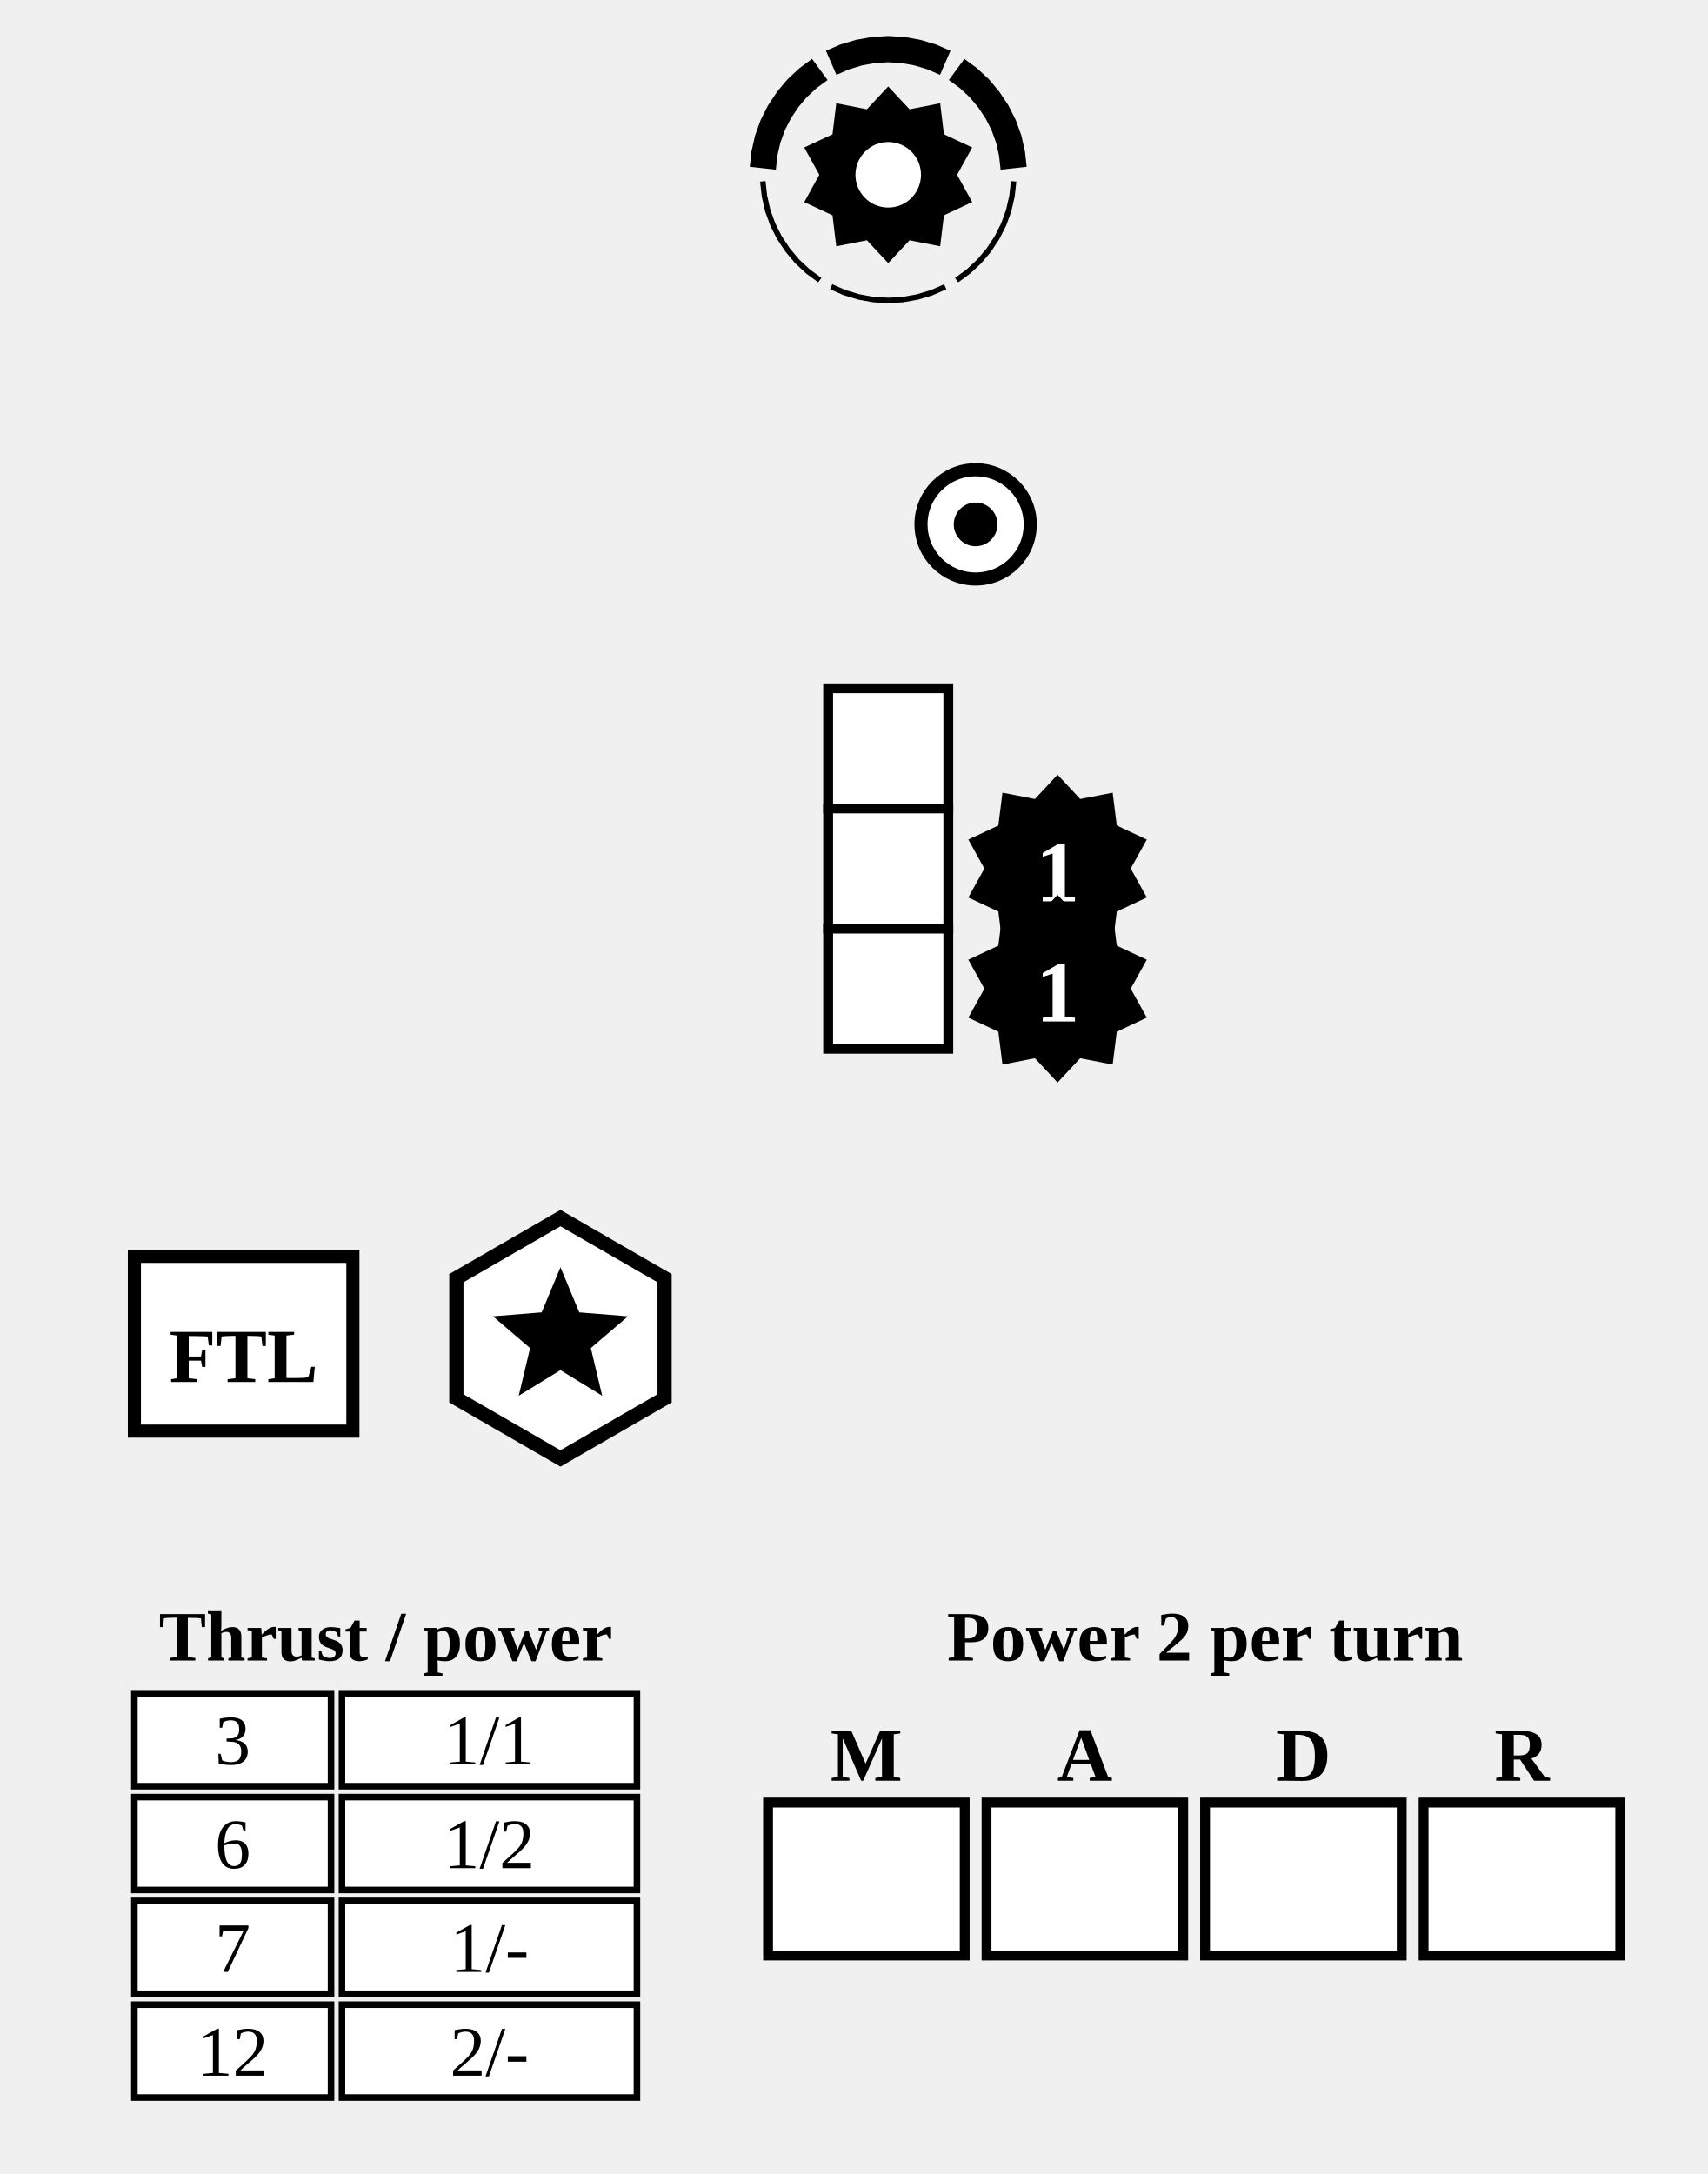
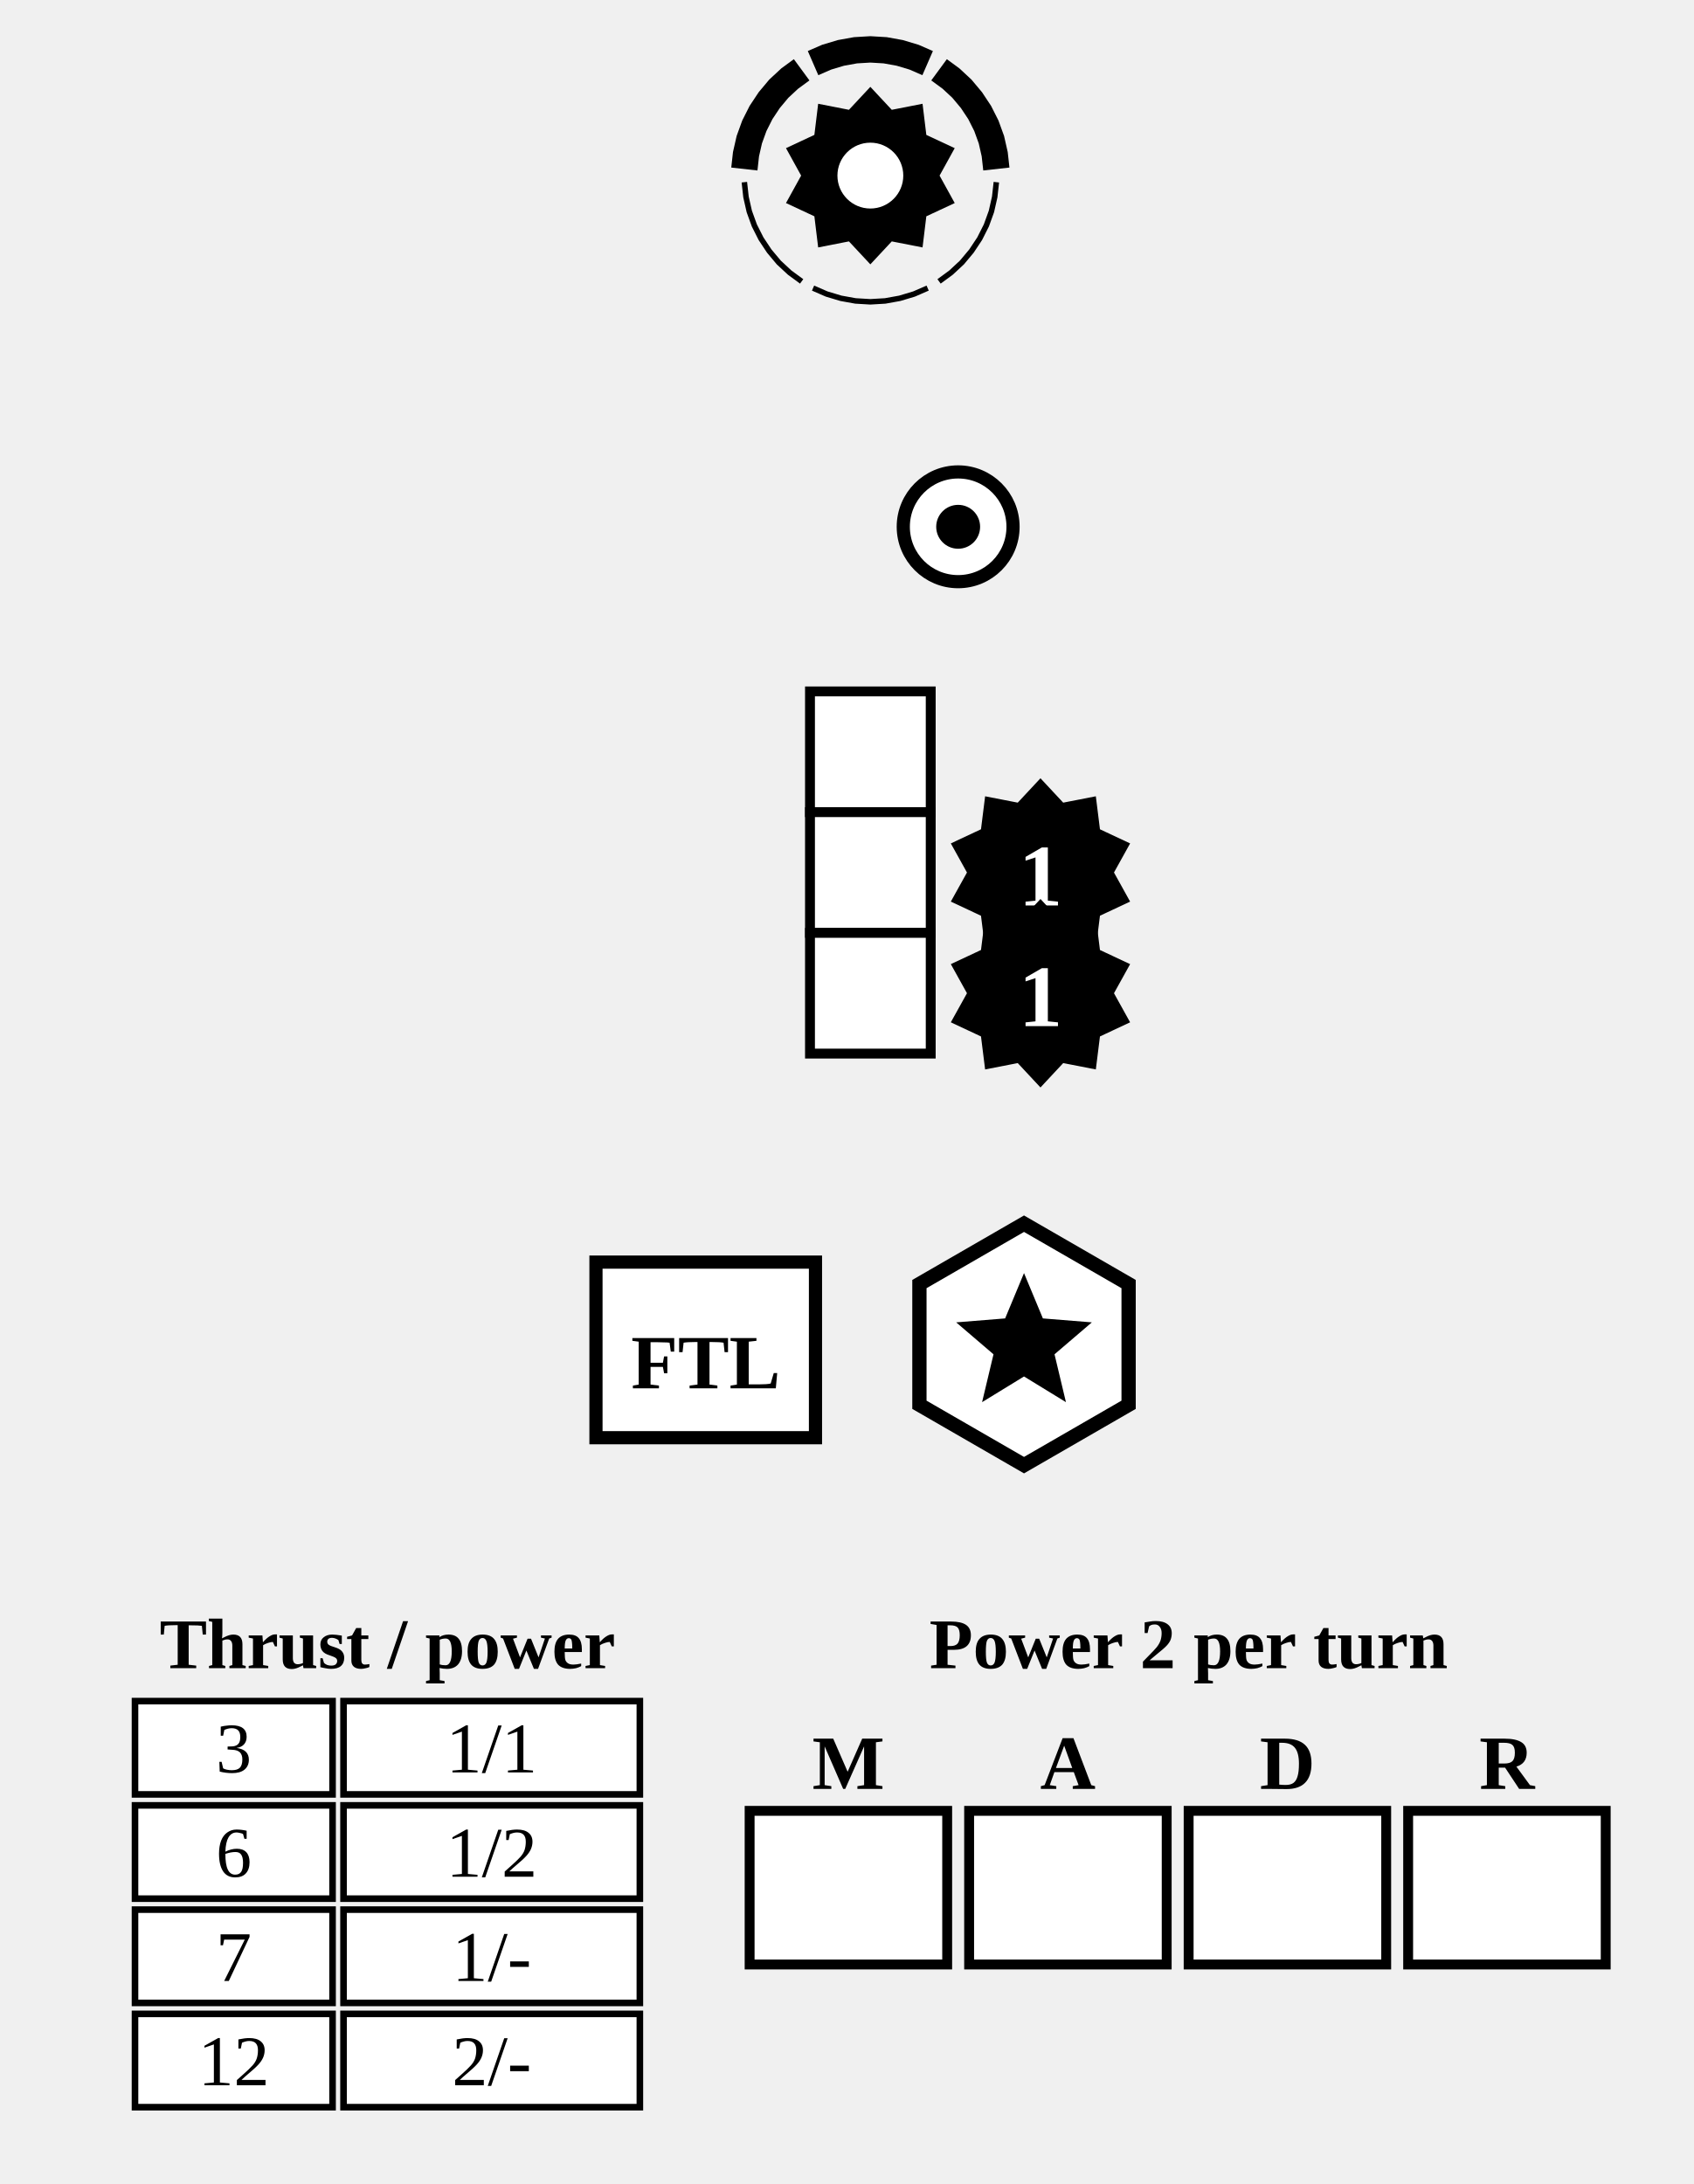
- <svg xmlns="http://www.w3.org/2000/svg" viewBox="3.7 0 156.3 199" class="ssd">
+ <svg xmlns="http://www.w3.org/2000/svg" viewBox="5.7 0 154.3 199" class="ssd">
  <path d="M85 8.5 L86.81 10.44 L89.41 9.93 L89.73 12.56 L92.13 13.68 L90.85 16 L92.13 18.32 L89.73 19.44 L89.41 22.07 L86.81 21.56 L85 23.5 L83.19 21.56 L80.59 22.07 L80.27 19.44 L77.87 18.32 L79.15 16 L77.87 13.68 L80.27 12.56 L80.59 9.93 L83.19 10.44 Z" fill="black" stroke="black" stroke-width="0.8" data-ref="system:s2" />
  <circle cx="85" cy="16" r="3" fill="white" stroke="none" stroke-width="0" data-ref="system:s2" />
  <path d="M79.78 5.75 L81.02 5.21 L82.32 4.82 L83.65 4.58 L85 4.5 L86.35 4.58 L87.68 4.82 L88.98 5.21 L90.22 5.75" fill="none" stroke="black" stroke-width="2.4" data-ref="system:s2" />
  <path d="M91.26 6.36 L92.35 7.16 L93.34 8.08 L94.21 9.12 L94.96 10.25 L95.57 11.46 L96.03 12.73 L96.33 14.05 L96.48 15.4" fill="none" stroke="black" stroke-width="2.4" data-ref="system:s2" />
  <path d="M96.48 16.6 L96.33 17.95 L96.03 19.27 L95.57 20.54 L94.96 21.75 L94.21 22.88 L93.34 23.92 L92.35 24.84 L91.26 25.64" fill="none" stroke="black" stroke-width="0.5" data-ref="system:s2" />
  <path d="M90.22 26.25 L88.98 26.79 L87.68 27.18 L86.35 27.42 L85 27.5 L83.65 27.42 L82.32 27.18 L81.02 26.79 L79.78 26.25" fill="none" stroke="black" stroke-width="0.5" data-ref="system:s2" />
  <path d="M78.74 25.64 L77.65 24.84 L76.66 23.92 L75.79 22.88 L75.04 21.75 L74.43 20.54 L73.97 19.27 L73.67 17.95 L73.52 16.6" fill="none" stroke="black" stroke-width="0.5" data-ref="system:s2" />
  <path d="M73.52 15.4 L73.67 14.05 L73.97 12.73 L74.43 11.46 L75.04 10.25 L75.79 9.12 L76.66 8.08 L77.65 7.16 L78.74 6.36" fill="none" stroke="black" stroke-width="2.4" data-ref="system:s2" />
  <circle cx="93" cy="48" r="5" fill="white" stroke="black" stroke-width="1.2" data-ref="system:s3" />
  <circle cx="93" cy="48" r="2" fill="black" stroke="none" stroke-width="0" data-ref="system:s3" />
  <rect x="79.5" y="63" width="11" height="11" fill="white" stroke="black" stroke-width="0.9" data-ref="hull:1" />
  <rect x="79.5" y="74" width="11" height="11" fill="white" stroke="black" stroke-width="0.9" data-ref="hull:2" />
  <rect x="79.5" y="85" width="11" height="11" fill="white" stroke="black" stroke-width="0.9" data-ref="hull:3" />
  <path d="M100.5 71.5 L102.43 73.57 L105.2 73.03 L105.55 75.83 L108.11 77.03 L106.74 79.5 L108.11 81.97 L105.55 83.17 L105.2 85.97 L102.43 85.43 L100.5 87.5 L98.57 85.43 L95.8 85.97 L95.45 83.17 L92.89 81.97 L94.26 79.5 L92.89 77.03 L95.45 75.83 L95.8 73.03 L98.57 73.57 Z" fill="black" stroke="black" stroke-width="0.8" />
  <text x="100.5" y="82.5" font-size="8" text-anchor="middle" fill="white" font-weight="700">1</text>
  <path d="M100.5 82.5 L102.43 84.57 L105.2 84.03 L105.55 86.83 L108.11 88.03 L106.74 90.5 L108.11 92.97 L105.55 94.17 L105.2 96.97 L102.43 96.43 L100.5 98.5 L98.57 96.43 L95.8 96.97 L95.45 94.17 L92.89 92.97 L94.26 90.5 L92.89 88.03 L95.45 86.83 L95.8 84.03 L98.57 84.57 Z" fill="black" stroke="black" stroke-width="0.8" />
  <text x="100.5" y="93.5" font-size="8" text-anchor="middle" fill="white" font-weight="700">1</text>
-   <rect x="16" y="115" width="20" height="16" fill="white" stroke="black" stroke-width="1.2" />
-   <text x="26" y="126.5" font-size="7" text-anchor="middle" fill="black" font-weight="700">FTL</text>
-   <path d="M55 111.5 L64.53 117 L64.53 128 L55 133.5 L45.47 128 L45.47 117 Z" fill="white" stroke="black" stroke-width="1.3" />
-   <path d="M55 116L56.72 120.13L61.18 120.49L57.78 123.4L58.82 127.76L55 125.42L51.18 127.76L52.22 123.4L48.82 120.49L53.28 120.13Z" fill="black" stroke="none" stroke-width="0" />
-   <text x="39" y="152" font-size="6.5" text-anchor="middle" fill="black" font-weight="700">Thrust / power</text>
-   <rect x="16" y="155" width="18" height="8.5" fill="white" stroke="black" stroke-width="0.6" />
-   <text x="25" y="161.5" font-size="6.5" text-anchor="middle" fill="black">3</text>
-   <rect x="35" y="155" width="27" height="8.5" fill="white" stroke="black" stroke-width="0.6" />
-   <text x="48.5" y="161.5" font-size="6.5" text-anchor="middle" fill="black">1/1</text>
-   <rect x="16" y="164.5" width="18" height="8.5" fill="white" stroke="black" stroke-width="0.6" />
-   <text x="25" y="171" font-size="6.5" text-anchor="middle" fill="black">6</text>
-   <rect x="35" y="164.5" width="27" height="8.5" fill="white" stroke="black" stroke-width="0.6" />
-   <text x="48.5" y="171" font-size="6.5" text-anchor="middle" fill="black">1/2</text>
-   <rect x="16" y="174" width="18" height="8.5" fill="white" stroke="black" stroke-width="0.6" />
-   <text x="25" y="180.5" font-size="6.5" text-anchor="middle" fill="black">7</text>
-   <rect x="35" y="174" width="27" height="8.5" fill="white" stroke="black" stroke-width="0.6" />
-   <text x="48.5" y="180.5" font-size="6.5" text-anchor="middle" fill="black">1/-</text>
-   <rect x="16" y="183.5" width="18" height="8.5" fill="white" stroke="black" stroke-width="0.6" />
-   <text x="25" y="190" font-size="6.5" text-anchor="middle" fill="black">12</text>
-   <rect x="35" y="183.5" width="27" height="8.5" fill="white" stroke="black" stroke-width="0.6" />
-   <text x="48.5" y="190" font-size="6.5" text-anchor="middle" fill="black">2/-</text>
+   <rect x="60" y="115" width="20" height="16" fill="white" stroke="black" stroke-width="1.2" />
+   <text x="70" y="126.5" font-size="7" text-anchor="middle" fill="black" font-weight="700">FTL</text>
+   <path d="M99 111.5 L108.53 117 L108.53 128 L99 133.5 L89.47 128 L89.47 117 Z" fill="white" stroke="black" stroke-width="1.3" />
+   <path d="M99 116L100.72 120.13L105.18 120.49L101.78 123.4L102.82 127.76L99 125.42L95.18 127.76L96.22 123.4L92.82 120.49L97.28 120.13Z" fill="black" stroke="none" stroke-width="0" />
+   <text x="41" y="152" font-size="6.5" text-anchor="middle" fill="black" font-weight="700">Thrust / power</text>
+   <rect x="18" y="155" width="18" height="8.5" fill="white" stroke="black" stroke-width="0.6" />
+   <text x="27" y="161.5" font-size="6.5" text-anchor="middle" fill="black">3</text>
+   <rect x="37" y="155" width="27" height="8.5" fill="white" stroke="black" stroke-width="0.6" />
+   <text x="50.5" y="161.5" font-size="6.5" text-anchor="middle" fill="black">1/1</text>
+   <rect x="18" y="164.5" width="18" height="8.5" fill="white" stroke="black" stroke-width="0.6" />
+   <text x="27" y="171" font-size="6.5" text-anchor="middle" fill="black">6</text>
+   <rect x="37" y="164.5" width="27" height="8.5" fill="white" stroke="black" stroke-width="0.6" />
+   <text x="50.5" y="171" font-size="6.5" text-anchor="middle" fill="black">1/2</text>
+   <rect x="18" y="174" width="18" height="8.5" fill="white" stroke="black" stroke-width="0.6" />
+   <text x="27" y="180.5" font-size="6.5" text-anchor="middle" fill="black">7</text>
+   <rect x="37" y="174" width="27" height="8.5" fill="white" stroke="black" stroke-width="0.6" />
+   <text x="50.5" y="180.5" font-size="6.5" text-anchor="middle" fill="black">1/-</text>
+   <rect x="18" y="183.5" width="18" height="8.5" fill="white" stroke="black" stroke-width="0.6" />
+   <text x="27" y="190" font-size="6.5" text-anchor="middle" fill="black">12</text>
+   <rect x="37" y="183.5" width="27" height="8.5" fill="white" stroke="black" stroke-width="0.6" />
+   <text x="50.5" y="190" font-size="6.5" text-anchor="middle" fill="black">2/-</text>
  <text x="114" y="152" font-size="6.5" text-anchor="middle" fill="black" font-weight="700">Power 2 per turn</text>
  <text x="83" y="163" font-size="7" text-anchor="middle" fill="black" font-weight="700">M</text>
  <rect x="74" y="165" width="18" height="14" fill="white" stroke="black" stroke-width="0.9" />
  <text x="103" y="163" font-size="7" text-anchor="middle" fill="black" font-weight="700">A</text>
  <rect x="94" y="165" width="18" height="14" fill="white" stroke="black" stroke-width="0.9" />
  <text x="123" y="163" font-size="7" text-anchor="middle" fill="black" font-weight="700">D</text>
  <rect x="114" y="165" width="18" height="14" fill="white" stroke="black" stroke-width="0.9" />
  <text x="143" y="163" font-size="7" text-anchor="middle" fill="black" font-weight="700">R</text>
  <rect x="134" y="165" width="18" height="14" fill="white" stroke="black" stroke-width="0.9" />
</svg>
